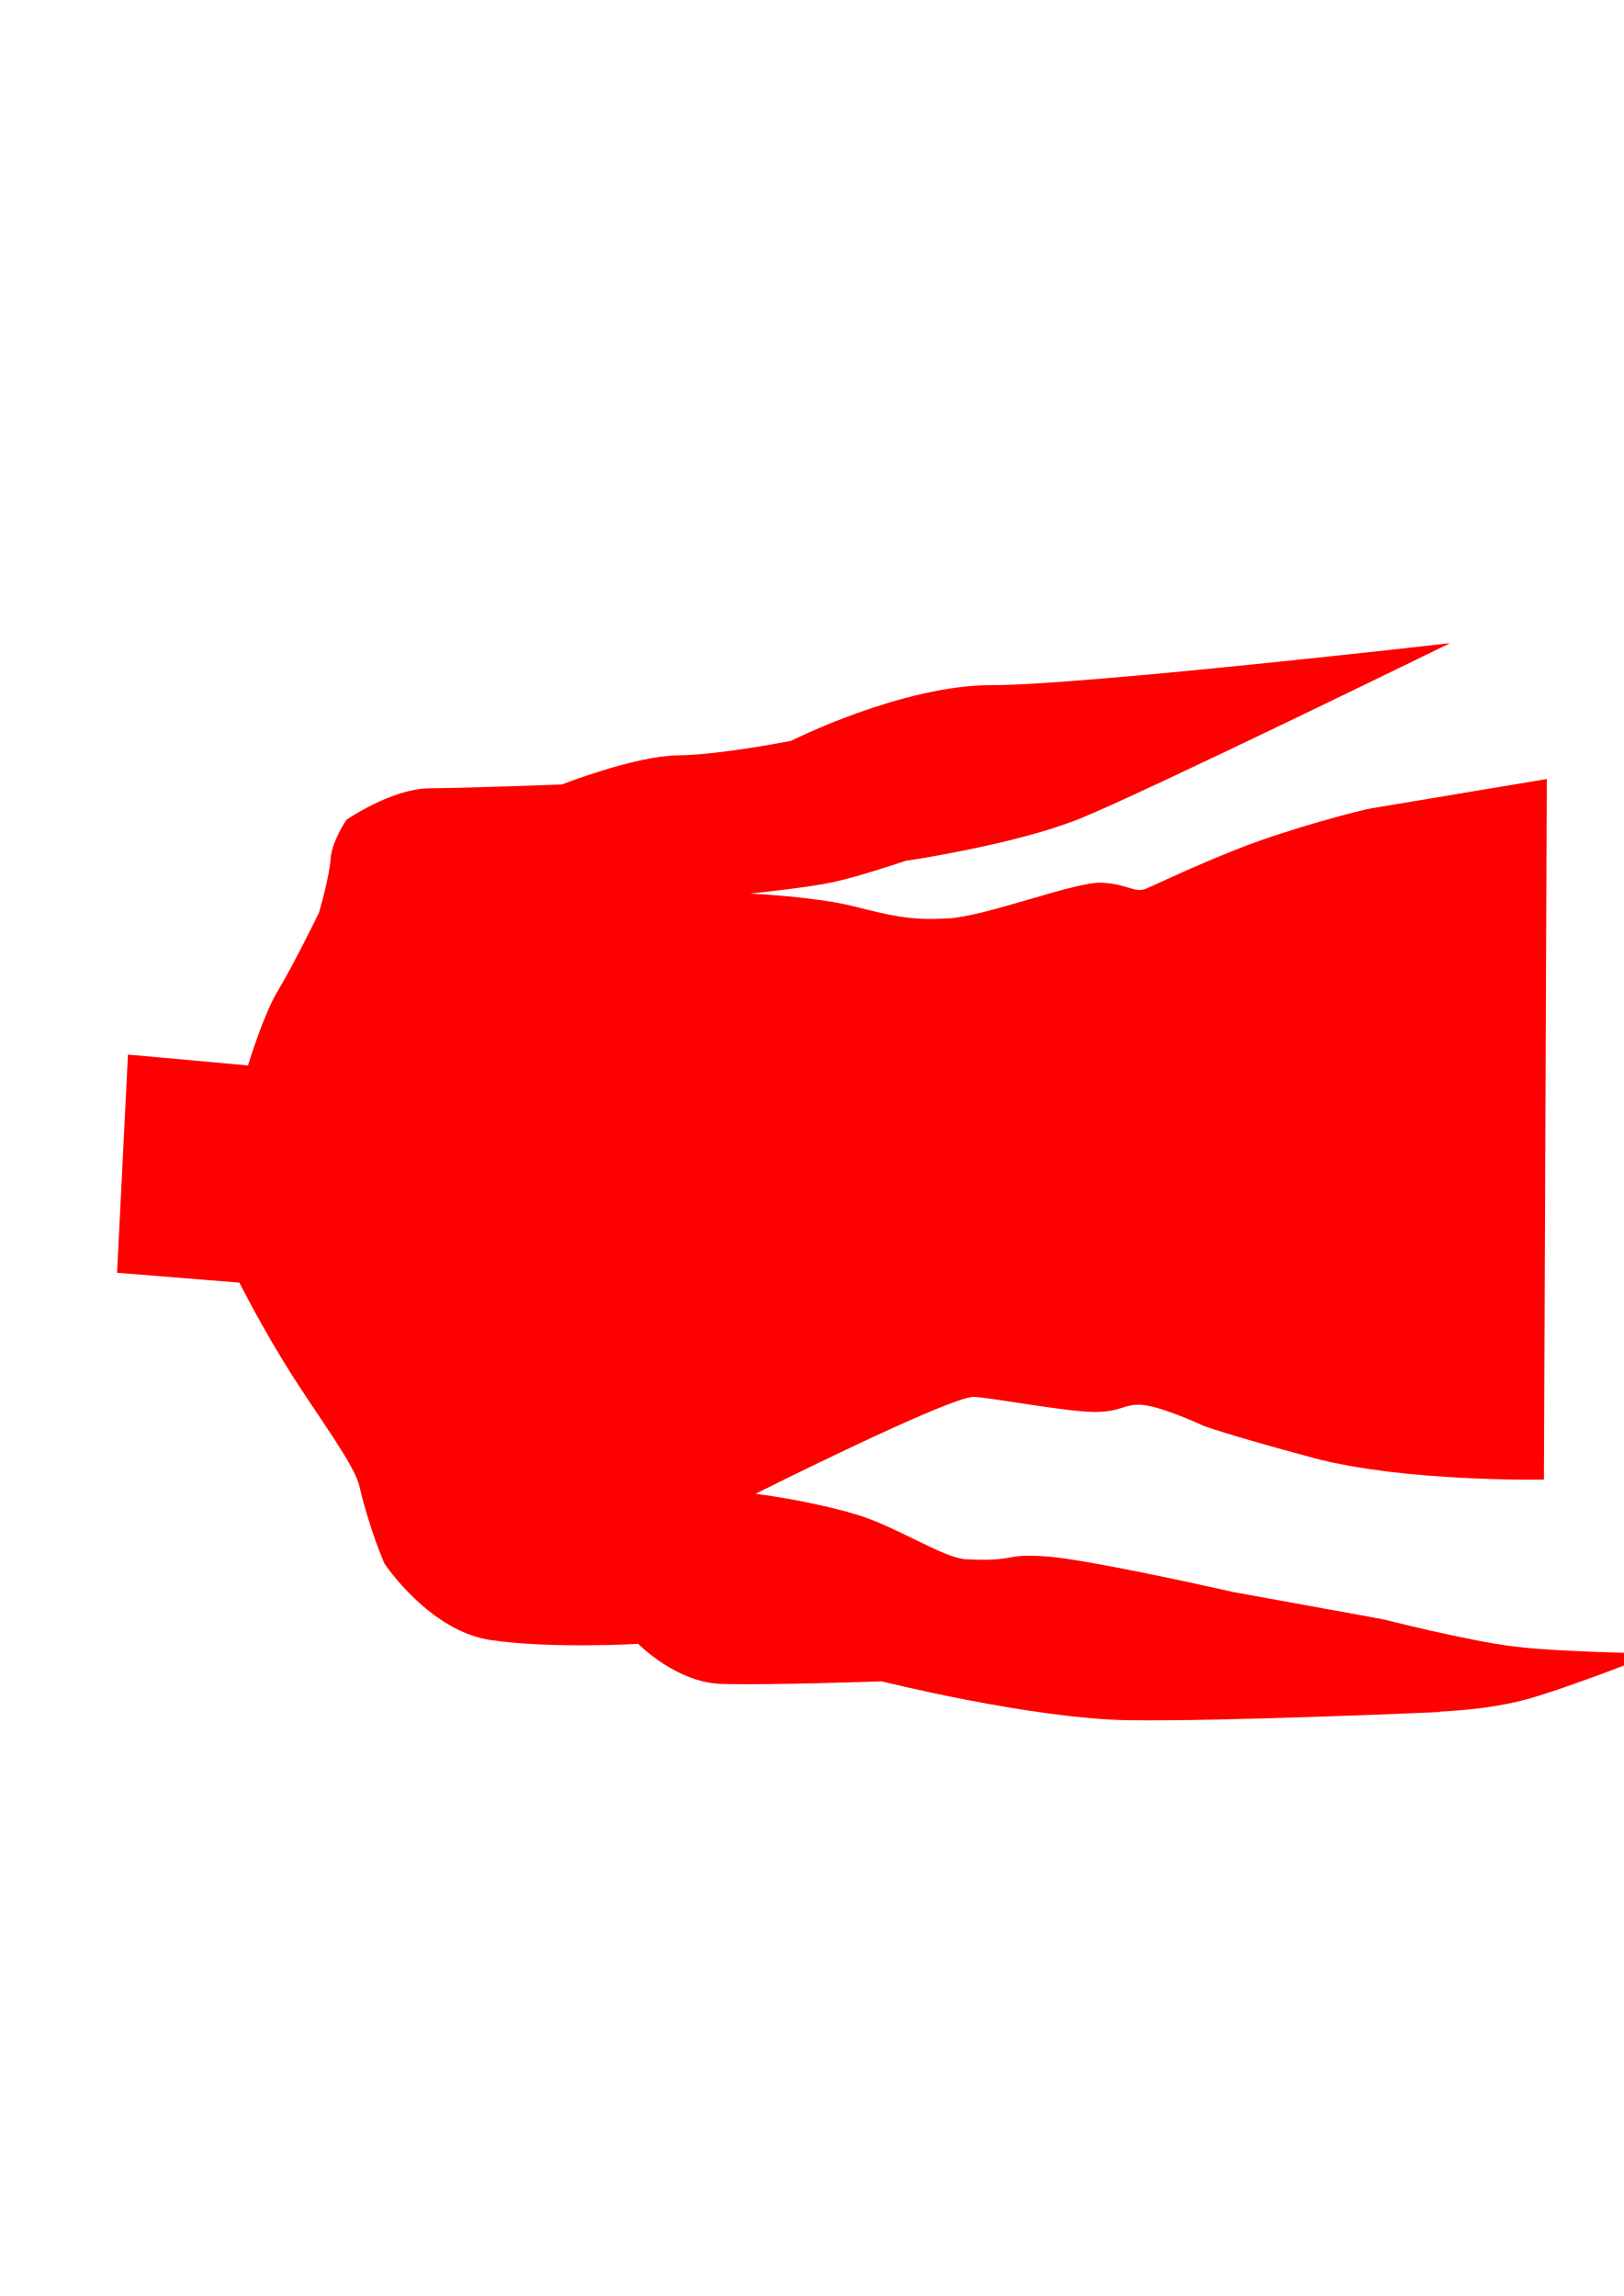
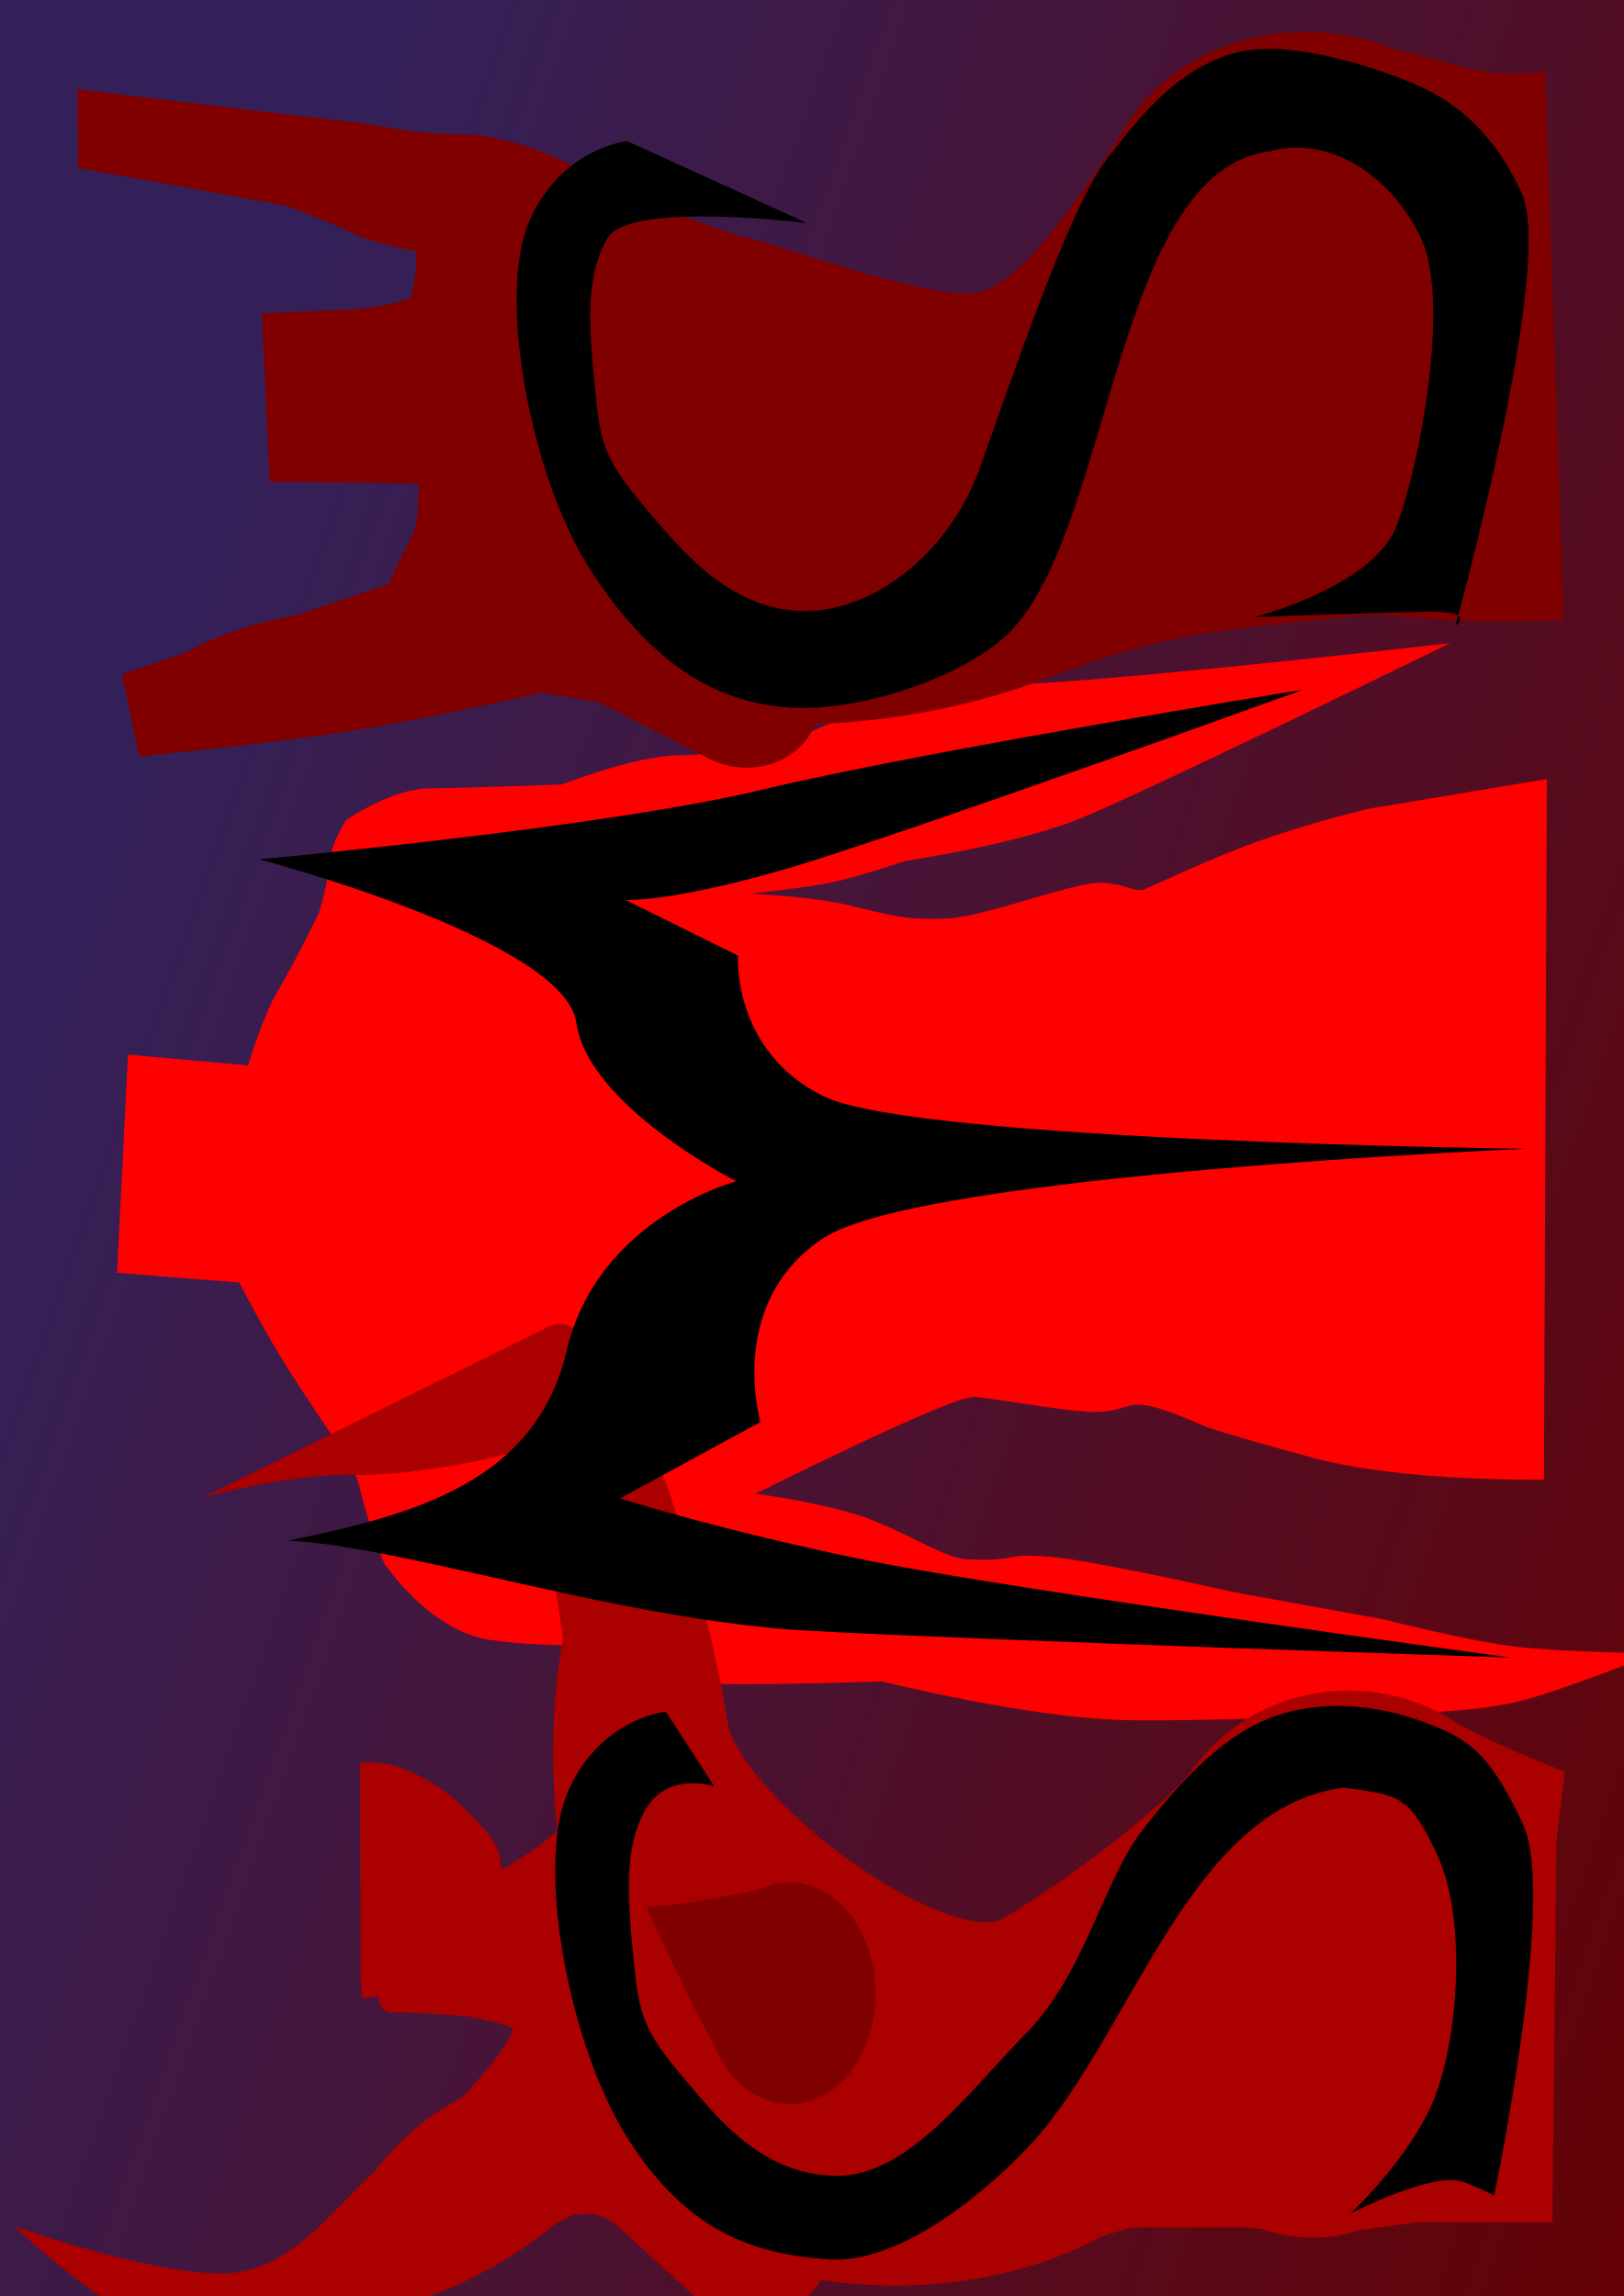
- <svg xmlns="http://www.w3.org/2000/svg" width="210mm" height="297mm" viewBox="0 0 210 297" version="1.1" id="svg5">
+ <svg xmlns="http://www.w3.org/2000/svg" xmlns:xlink="http://www.w3.org/1999/xlink" width="210mm" height="297mm" viewBox="0 0 210 297" version="1.1" id="svg5">
  <defs id="defs2">
-     </defs>
+     <linearGradient id="linearGradient48453">
+       <stop style="stop-color:#342058;stop-opacity:1;" offset="0" id="stop48449" />
+       <stop style="stop-color:#670000;stop-opacity:1" offset="1" id="stop48451" />
+     </linearGradient>
+     <linearGradient xlink:href="#linearGradient48453" id="linearGradient48457" x1="9.596" y1="124.51" x2="254.777" y2="210.875" gradientUnits="userSpaceOnUse" />
+   </defs>
  <g id="layer1">
-     <g id="g12200" transform="translate(-6.382963,217.9792)">
-       <ellipse style="fill:#aa0000;fill-rule:evenodd;stroke-width:0.409" id="path191" cx="93.96" cy="254.646" rx="10.33" ry="11.752" />
-       <path style="fill:#aa0000;stroke:none;stroke-width:0.409px;stroke-linecap:butt;stroke-linejoin:miter;stroke-opacity:1" d="m 76.157,253.409 13.759,12.566 2.888,0.405 1.529,-8.31 z" id="path308" />
-       <path id="path398" style="fill:#aa0000;stroke:none;stroke-width:0.429" d="m 88.472,200.914 a 21.828,28.679 0 0 0 -21.828,28.68 21.828,28.679 0 0 0 21.828,28.68 21.828,28.679 0 0 0 21.828,-28.68 21.828,28.679 0 0 0 -0.048,-1.855 15.713,20.849 0 0 1 -14.646,13.307 15.713,20.849 0 0 1 -15.713,-20.849 15.713,20.849 0 0 1 9.691,-19.245 21.828,28.679 0 0 0 -1.112,-0.038 z" />
-       <path id="path504" style="fill:#aa0000;stroke:none;stroke-width:0.387" d="m 88.234,214.182 a 38.645,26.618 0 0 0 -16.324,21.728 38.645,26.618 0 0 0 38.645,26.619 38.645,26.618 0 0 0 38.645,-26.619 38.645,26.618 0 0 0 -13.326,-20.108 24.819,18.821 0 0 1 -23.515,12.849 24.819,18.821 0 0 1 -24.124,-14.469 z" />
-       <ellipse style="fill:#aa0000;stroke:none;stroke-width:0.432" id="path980" cx="162.79" cy="214.798" rx="21.743" ry="20.775" />
-       <path style="fill:#aa0000;stroke:none;stroke-width:0.409px;stroke-linecap:butt;stroke-linejoin:miter;stroke-opacity:1" d="m 76.157,253.409 13.799,-9.618 -3.844,12.397 z" id="path1826" />
-       <rect style="fill:#aa0000;stroke:none;stroke-width:0.409" id="rect2340" width="26.329" height="28.578" x="129.326" y="227.263" />
-       <ellipse style="fill:#aa0000;stroke:none;stroke-width:0.409" id="path2444" cx="158.362" cy="244.794" rx="13.333" ry="11.25" />
-       <path style="fill:#aa0000;stroke:none;stroke-width:0.409px;stroke-linecap:butt;stroke-linejoin:miter;stroke-opacity:1" d="m 162.62,255.233 h 23.612 l 0.51,-47.022 -7.474,-6.283 -20.724,33.24 z" id="path2479" />
-       <ellipse style="fill:#aa0000;stroke:none;stroke-width:0.695" id="path2569" cx="158.602" cy="245.353" rx="14.174" ry="11.666" />
-       <path style="fill:#aa0000;stroke:none;stroke-width:0.409px;stroke-linecap:butt;stroke-linejoin:miter;stroke-opacity:1" d="m 163.707,256.188 7.387,-1.003 -5.645,-7.596 z" id="path2764" />
-       <path style="fill:#aa0000;stroke:none;stroke-width:0.409px;stroke-linecap:butt;stroke-linejoin:miter;stroke-opacity:1" d="m 153.497,256.116 -6.246,-0.788 4.745,-3.87 z" id="path2832" />
-       <path style="fill:#aa0000;stroke:none;stroke-width:0.409px;stroke-linecap:butt;stroke-linejoin:miter;stroke-opacity:1" d="m 133.918,256.976 5.585,-1.648 -3.003,-3.798 z" id="path2900" />
-       <path style="fill:#aa0000;stroke:none;stroke-width:0.409px;stroke-linecap:butt;stroke-linejoin:miter;stroke-opacity:1" d="m 175.697,197.999 c 3.623,2.13 11.973,5.376 11.973,5.376 l -1.141,9.172 c 0,0 -14.455,-16.678 -10.832,-14.548 z" id="path2968" />
-       <path id="path3174" style="fill:#aa0000;stroke:none;stroke-width:0.479px;stroke-linecap:butt;stroke-linejoin:miter;stroke-opacity:1" d="m 144.98,202.765 c -0.743,1.521 -5.251,5.678 -10.696,9.806 -5.621,4.261 -11.561,8.099 -14.881,9.614 l -0.037,0.03 -10.926,9.195 38.45,1.192 0.204,-29.71 z" />
-       <path id="path3610" style="fill:#aa0000;stroke:none;stroke-width:0.407px;stroke-linecap:butt;stroke-linejoin:miter;stroke-opacity:1" d="m 91.268,197.757 -9.299,21.168 31.348,21.927 10.212,-19.634 -1.004,-0.738 a 20.135,6.225 37.263 0 1 -17.347,-7.011 20.135,6.225 37.263 0 1 -13.909,-15.713 z" />
-       <ellipse style="fill:#aa0000;stroke:none;stroke-width:0.468" id="path4094" cx="32.373" cy="199.322" rx="5.817" ry="31.957" transform="matrix(0.9653835,-0.2608345,0.2568169,0.9664601,0,0)" />
-       <ellipse style="fill:#aa0000;stroke:none;stroke-width:0.539" id="path4198" cx="36.291" cy="186.708" rx="7.063" ry="19.664" transform="matrix(0.9525041,-0.3045258,0.2191109,0.9757,0,0)" />
-       <ellipse style="fill:#aa0000;stroke:none;stroke-width:0.423" id="path4302" cx="76.233" cy="201.297" rx="5.015" ry="20.781" />
-       <ellipse style="fill:#aa0000;stroke:none;stroke-width:0.409" id="path4408" cx="82.99" cy="216.704" rx="5.585" ry="11.25" />
-       <ellipse style="fill:#aa0000;stroke:none;stroke-width:0.409" id="path4410" cx="83.96" cy="206.02" rx="4.274" ry="8.163" />
-       <path style="fill:#aa0000;stroke:none;stroke-width:0.409px;stroke-linecap:butt;stroke-linejoin:miter;stroke-opacity:1" d="m 72.48,189.258 c 0,-0.717 -2.522,-17.485 -2.522,-17.485 l 4.444,6.879 z" id="path4445" />
-       <path style="fill:#aa0000;stroke:none;stroke-width:0.409px;stroke-linecap:butt;stroke-linejoin:miter;stroke-opacity:1" d="m 71.128,151.924 -40.208,19.85 c 0,0 8.372,-2.279 15.373,-2.562 7.001,-0.282 28.135,-5.369 28.135,-5.369 z" id="path4626" />
-       <ellipse style="fill:#aa0000;stroke:none;stroke-width:0.491" id="path4891" cx="-15.961" cy="179.525" rx="13.226" ry="2.157" transform="matrix(0.9874214,-0.1581104,0.4091356,0.9124736,0,0)" />
-       <ellipse style="fill:#aa0000;stroke:none;stroke-width:0.404" id="path5075" cx="38.167" cy="261.262" rx="11.982" ry="10.935" transform="matrix(0.9158041,-0.4016252,0.1615634,0.9868623,0,0)" />
-       <ellipse style="fill:#aa0000;stroke:none;stroke-width:0.515" id="path5179" cx="-238.838" cy="282.103" rx="16.639" ry="6.242" transform="matrix(0.8123937,-0.5831093,0.9123665,0.4093743,0,0)" />
-       <path style="fill:#aa0000;stroke:none;stroke-width:0.409px;stroke-linecap:butt;stroke-linejoin:miter;stroke-opacity:1" d="m 74.762,254.217 c 0.421,-0.01 0.846,0.025 1.261,0.107 0.896,0.178 -0.294,-0.027 0.42,0.143 0.143,0.034 0.31,0.045 0.45,0.107 0.105,0.047 0.198,0.125 0.3,0.179 0.382,0.202 0.775,0.402 1.141,0.645 0.234,0.155 0.501,0.418 0.691,0.645 0.026,0.03 0.031,0.082 0.06,0.107 0.041,0.036 0.108,0.002 0.15,0.036 0.019,0.015 0.008,0.072 0.03,0.072 0.096,0 0.09,-0.705 0.09,-0.788 0,-0.576 0.02,-1.148 -0.06,-1.72 -0.024,-0.172 -0.084,-0.333 -0.12,-0.502 -0.114,-0.523 -0.243,-1.01 -0.42,-1.505 -0.056,-0.157 -0.087,-0.351 -0.15,-0.502 -0.01,-0.025 -0.189,-0.003 -0.27,0.036 -0.65,0.31 -1.22,0.822 -1.832,1.218 -0.424,0.275 -0.48,0.282 -0.901,0.502 -0.062,0.033 -0.667,0.331 -0.811,0.466 -0.101,0.095 -0.161,0.3 -0.24,0.394 -0.006,0.007 -0.149,0.133 -0.09,0.179 0.042,0.033 0.181,0.037 0.21,0.072 0.007,0.008 0,0.024 0,0.036 0.03,0.024 0.06,0.048 0.09,0.072 z" id="path5477" />
-       <path style="fill:#aa0000;stroke:none;stroke-width:0.409px;stroke-linecap:butt;stroke-linejoin:miter;stroke-opacity:1" d="m 70.934,255.74 c 3.168,-1.845 5.223,-2.331 5.223,-2.331 l -3.058,-3.243 z" id="path5892" />
-       <ellipse style="fill:#aa0000;stroke:none;stroke-width:0.438" id="path6117" cx="-242.122" cy="226.191" rx="13.619" ry="7.186" transform="matrix(0.6506386,-0.7593875,0.956363,0.292181,0,0)" />
-       <path style="fill:#aa0000;stroke:none;stroke-width:0.409px;stroke-linecap:butt;stroke-linejoin:miter;stroke-opacity:1" d="m 60.614,241.096 c 1.699,-2.179 6.837,-6.942 6.115,-9.83 4.077,0.861 0.17,-1.064 0.17,-1.064 l 3.143,10.59 z" id="path6416" />
-       <path style="fill:#aa0000;stroke:none;stroke-width:0.409px;stroke-linecap:butt;stroke-linejoin:miter;stroke-opacity:1" d="m 73.082,254.202 c 1.679,0.015 3.773,-0.019 4.538,0.461 0.765,0.48 0.526,0.382 0.526,0.382 l 0.429,-3.981 c 0,0 -7.173,3.122 -5.493,3.137 z" id="path7504" />
-       <path style="fill:#aa0000;stroke:none;stroke-width:0.449px;stroke-linecap:butt;stroke-linejoin:miter;stroke-opacity:1" d="m 52.857,231.082 c 4.236,-0.128 11.983,1.261 16.218,-0.276 4.235,-1.537 7.852,-27.741 4.096,-22.317 -3.756,5.424 -20.169,12.243 -20.169,12.243 0,0 -4.381,10.479 -0.145,10.35 z" id="path8264" />
-       <path style="fill:#aa0000;stroke:none;stroke-width:0.409px;stroke-linecap:butt;stroke-linejoin:miter;stroke-opacity:1" d="m 51.46,229.172 c 0,0 5.383,1.054 7.868,-0.717 2.484,-1.771 5.555,-10.176 5.645,-10.821 0.09,-0.645 0.43,-1.9 0.18,-4.156 -0.25,-2.256 -3.161,-5.006 -5.165,-6.808 -2.004,-1.802 -4.72,-3.232 -6.606,-3.87 -1.886,-0.637 -4.384,-0.502 -4.384,-0.502 l 0.06,24.579 0.18,2.58 z" id="path8851" />
-       <path style="fill:#aa0000;stroke:none;stroke-width:0.409px;stroke-linecap:butt;stroke-linejoin:miter;stroke-opacity:1" d="m 67.165,233.364 c -0.76,-1.129 -7.297,-2.078 -7.297,-2.078 l 7.057,-2.293 c 0,0 1.016,5.523 0.24,4.371 z" id="path9844" />
-       <g id="g3760" transform="matrix(1.416136,0,0,1.689701,10.14022,-123.1746)" style="fill:#800000">
-         <ellipse style="fill:#800000;stroke:none;stroke-width:0.265" id="path1206" cx="62.375" cy="208.356" rx="6.957" ry="7.557" />
-         <path style="fill:#800000;stroke:none;stroke-width:0.265px;stroke-linecap:butt;stroke-linejoin:miter;stroke-opacity:1" d="m 56.801,212.769 c -2.887,-4.179 -6.079,-10.308 -6.079,-10.308 0,0 3.187,-0.022 10.277,-1.407 7.09,-1.385 -1.311,15.893 -4.198,11.714 z" id="path1321" />
+     <g id="g46287" style="mix-blend-mode:normal;fill:url(#linearGradient48457);fill-opacity:1;fill-rule:nonzero;stroke-width:1;stroke-miterlimit:4;stroke-dasharray:none">
+       <g id="g46283" style="fill:url(#linearGradient48457);fill-opacity:1;fill-rule:nonzero;stroke-width:1;stroke-miterlimit:4;stroke-dasharray:none">
+         <rect style="fill:url(#linearGradient48457);fill-opacity:1;fill-rule:nonzero;stroke:none;stroke-width:1;stroke-miterlimit:4;stroke-dasharray:none" id="rect44750" width="216.872" height="396.8" x="-2.879" y="-53.258" />
      </g>
-       <path style="fill:#aa0000;stroke:none;stroke-width:0.265px;stroke-linecap:butt;stroke-linejoin:miter;stroke-opacity:1" d="m 56.264,263.734 c 1.97,-0.641 5.046,-19.971 -3.7,-15.692 -4.373,2.139 -10.259,13.073 -19.288,13.091 -9.038,0.018 -24.124,-5.472 -24.124,-5.472 0,0 14.635,14.267 25.836,15.084 11.201,0.817 19.867,-6.552 21.276,-7.01 z" id="path11068" />
    </g>
    <g id="g19099" transform="matrix(1.040142,0,0,1.040142,-13.87592,-10.55984)">
      <path style="fill:#ff0000;stroke:none;stroke-width:0.265px;stroke-linecap:butt;stroke-linejoin:miter;stroke-opacity:1" d="m 107.288,195.924 c 0,0 24.173,-12.129 27.142,-12.044 2.035,0.058 11.397,1.843 14.928,1.866 3.531,0.022 3.629,-1.046 6.008,-0.877 2.378,0.169 7.563,2.574 7.563,2.574 0,0 2.292,0.939 13.619,3.996 11.328,3.057 28.769,2.72 28.769,2.72 l 0.36,-87.125 -21.841,3.647 c -1.242,0.207 -9.971,2.45 -16.389,4.967 -5.831,2.287 -10.966,4.783 -11.644,5.042 -1.423,0.544 -2.142,-0.573 -5.428,-0.763 -3.286,-0.19 -14.383,4.205 -19.202,4.448 -4.819,0.243 -6.902,-0.318 -11.759,-1.529 -4.857,-1.211 -12.805,-1.562 -12.805,-1.562 0,0 7.077,-0.726 10.306,-1.419 3.229,-0.692 9.032,-2.653 9.032,-2.653 0,0 13.538,-1.981 21.621,-5.233 8.083,-3.253 46.08,-21.841 46.08,-21.841 0,0 -45.796,5.243 -56.971,5.22 -11.175,-0.024 -24.98,6.926 -24.98,6.926 0,0 -8.838,1.758 -14.107,1.811 -5.268,0.052 -14.392,3.618 -14.392,3.618 0,0 -11.63,0.433 -16.419,0.474 -4.789,0.041 -10.384,3.937 -10.384,3.937 0,0 -1.843,2.769 -1.952,4.872 -0.109,2.103 -1.441,6.663 -1.441,6.663 0,0 -3.187,6.53 -5.073,9.643 -1.886,3.114 -3.748,9.356 -3.748,9.356 l -14.928,-1.357 -1.357,27.142 15.207,1.218 c 0,0 2.785,5.555 6.376,11.237 3.561,5.636 7.925,11.387 8.553,14.089 1.259,5.426 3.113,9.618 3.113,9.618 0,0 5.55,8.372 13.171,9.502 7.622,1.129 18.381,0.478 18.381,0.478 0,0 4.677,4.789 10.266,4.982 5.59,0.193 20.014,-0.317 20.014,-0.317 0,0 18.64,4.672 30.789,4.835 12.15,0.163 38.677,-1.018 38.677,-1.018 l -8.482,-5.768 1.357,-5.768 -18.66,-3.393 c 0,0 -17.476,-3.974 -23.071,-4.411 -5.595,-0.436 -3.708,0.674 -10.178,0.339 -2.748,-0.142 -8.637,-4.097 -13.634,-5.579 -5.995,-1.778 -12.49,-2.563 -12.49,-2.563 z" id="path12429" />
      <path style="fill:#ff0000;stroke:none;stroke-width:0.265px;stroke-linecap:butt;stroke-linejoin:miter;stroke-opacity:1" d="m 191.126,223.066 c 0,0 6.397,-0.116 11.546,-1.45 5.149,-1.334 16.467,-5.834 16.467,-5.834 0,0 -11.508,-0.143 -17.38,-0.845 -5.872,-0.702 -16.439,-3.406 -16.439,-3.406 l -2.677,5.768 z" id="path17847" />
    </g>
-     <g id="g25341" style="fill:#800000" transform="matrix(0.6625514,0,0,0.6625514,179.6618,-123.815)">
+     <g id="g25341" style="fill:#800000" transform="matrix(0.6625514,0,0,0.6625514,49.15448,-1.944281)">
      <ellipse style="fill:#800000;stroke:none;stroke-width:0.297" id="path20075" cx="180.663" cy="42.409" rx="39.186" ry="33.249" />
      <path style="fill:#800000;stroke:none;stroke-width:0.265px;stroke-linecap:butt;stroke-linejoin:miter;stroke-opacity:1" d="M 145.353,28.024 C 134.162,45.072 124.092,59.422 115.692,60.221 107.293,61.021 82.363,52.489 74.98,50.213 67.596,47.936 67.354,49.724 61.467,48.136 55.58,46.548 46.842,43.629 39.464,39.104 c -7.378,-4.525 -41.53,-1.049 -41.53,-1.049 0,0 8.503,6.408 9.101,14.669 0.598,8.261 -7.027,26.289 -7.027,26.289 L 31.667,138.184 c 0,0 36.961,6.713 53.129,6.139 16.168,-0.574 31.088,-3.774 42.832,-8.059 11.745,-4.285 16.621,-6.234 27.829,-8.637 11.208,-2.402 39.344,-4.798 39.344,-4.798 l 10.556,-33.586 9.055,-20.334 -8.096,-33.405 c 0,0 -49.772,-24.53 -60.963,-7.481 z" id="path20192" />
      <ellipse style="fill:#800000;stroke:none;stroke-width:0.294" id="path20757" cx="71.551" cy="140.403" rx="14.094" ry="12.415" />
      <path style="fill:#800000;stroke:none;stroke-width:0.265px;stroke-linecap:butt;stroke-linejoin:miter;stroke-opacity:1" d="m 39.035,138.161 26.113,13.338 1.305,-11.515 z" id="path20872" />
      <path style="fill:#800000;stroke:none;stroke-width:0.265px;stroke-linecap:butt;stroke-linejoin:miter;stroke-opacity:1" d="m 194.801,122.83 c 0,0 9.546,1.076 15.583,1.275 6.038,0.2 20.642,-0.076 20.642,-0.076 L 227.428,16.793 c 0,0 -7.237,1.896 -17.79,-1.209 -10.553,-3.104 -15.556,-3.59 -15.556,-3.59 L 182.086,101.239 Z" id="path21654" />
      <path style="fill:#800000;stroke:none;stroke-width:0.265px;stroke-linecap:butt;stroke-linejoin:miter;stroke-opacity:1" d="m 31.667,138.184 c 0,0 -24.068,5.369 -37.183,7.448 -13.115,2.079 -41.505,5.027 -41.505,5.027 l -3.359,-16.073 c 0,0 45.261,-15.356 57.866,-19.569 12.604,-4.214 16.984,-1.062 16.984,-1.062 z" id="path22344" />
      <ellipse style="fill:#800000;stroke:none;stroke-width:0.265" id="path22643" cx="-54.441" cy="121.145" rx="23.87" ry="6.837" transform="rotate(-15)" />
      <path style="fill:#800000;stroke:none;stroke-width:0.265px;stroke-linecap:butt;stroke-linejoin:miter;stroke-opacity:1" d="m 6.923,90.433 c 0,0 1.865,12.478 -0.963,17.686 -2.828,5.209 -7.21,15.449 -7.21,15.449 l 30.039,-6.017 z" id="path22777" />
      <path style="fill:#800000;stroke:none;stroke-width:0.265px;stroke-linecap:butt;stroke-linejoin:miter;stroke-opacity:1" d="m 17.133,97.541 c 0,0 -15.184,-0.288 -21.631,-0.369 C -10.944,97.09 -21.544,97.032 -21.544,97.032 l -1.527,-32.91 c 0,0 10.539,-0.481 17.975,-0.82 C 2.34,62.963 8.821,60.136 8.821,60.136 Z" id="path23304" />
      <path style="fill:#800000;stroke:none;stroke-width:0.265px;stroke-linecap:butt;stroke-linejoin:miter;stroke-opacity:1" d="m 69.551,48.855 c 0,0 -18.285,-6.141 -24.392,-9.59 C 39.052,35.816 27.172,29.291 16.116,29.178 5.059,29.064 4.561,27.871 -7.973,26.463 -20.507,25.056 -59.034,20.356 -59.034,20.356 l 0.07,15.379 16.299,2.93 57.592,10.529 38.338,13.232 z" id="path23918" />
      <path style="fill:#800000;stroke:none;stroke-width:0.34px;stroke-linecap:butt;stroke-linejoin:miter;stroke-opacity:1" d="m -22.392,41.434 c 0,0 14.556,5.7 17.761,7.343 3.205,1.642 12.961,3.472 12.961,3.472 L 10.348,39.525 6.536,42.282 Z" id="path24836" />
    </g>
-     <g id="g12200-7" transform="matrix(1.123635,0,0,1.123635,193.9969,165.7237)">
+     <g id="g12200-7" transform="matrix(1.123635,0,0,1.123635,-8.4813,0.6703483)">
      <ellipse style="fill:#aa0000;fill-rule:evenodd;stroke-width:0.409" id="path191-5" cx="93.96" cy="254.646" rx="10.33" ry="11.752" />
      <path style="fill:#aa0000;stroke:none;stroke-width:0.409px;stroke-linecap:butt;stroke-linejoin:miter;stroke-opacity:1" d="m 76.157,253.409 13.759,12.566 2.888,0.405 1.529,-8.31 z" id="path308-3" />
      <path id="path398-5" style="fill:#aa0000;stroke:none;stroke-width:0.429" d="m 88.472,200.914 a 21.828,28.679 0 0 0 -21.828,28.68 21.828,28.679 0 0 0 21.828,28.68 21.828,28.679 0 0 0 21.828,-28.68 21.828,28.679 0 0 0 -0.048,-1.855 15.713,20.849 0 0 1 -14.646,13.307 15.713,20.849 0 0 1 -15.713,-20.849 15.713,20.849 0 0 1 9.691,-19.245 21.828,28.679 0 0 0 -1.112,-0.038 z" />
      <path id="path504-2" style="fill:#aa0000;stroke:none;stroke-width:0.387" d="m 88.234,214.182 a 38.645,26.618 0 0 0 -16.324,21.728 38.645,26.618 0 0 0 38.645,26.619 38.645,26.618 0 0 0 38.645,-26.619 38.645,26.618 0 0 0 -13.326,-20.108 24.819,18.821 0 0 1 -23.515,12.849 24.819,18.821 0 0 1 -24.124,-14.469 z" />
      <ellipse style="fill:#aa0000;stroke:none;stroke-width:0.432" id="path980-8" cx="162.79" cy="214.798" rx="21.743" ry="20.775" />
      <path style="fill:#aa0000;stroke:none;stroke-width:0.409px;stroke-linecap:butt;stroke-linejoin:miter;stroke-opacity:1" d="m 76.157,253.409 13.799,-9.618 -3.844,12.397 z" id="path1826-2" />
      <rect style="fill:#aa0000;stroke:none;stroke-width:0.409" id="rect2340-3" width="26.329" height="28.578" x="129.326" y="227.263" />
      <ellipse style="fill:#aa0000;stroke:none;stroke-width:0.409" id="path2444-8" cx="158.362" cy="244.794" rx="13.333" ry="11.25" />
      <path style="fill:#aa0000;stroke:none;stroke-width:0.409px;stroke-linecap:butt;stroke-linejoin:miter;stroke-opacity:1" d="m 162.62,255.233 h 23.612 l 0.51,-47.022 -7.474,-6.283 -20.724,33.24 z" id="path2479-60" />
      <ellipse style="fill:#aa0000;stroke:none;stroke-width:0.695" id="path2569-5" cx="158.602" cy="245.353" rx="14.174" ry="11.666" />
      <path style="fill:#aa0000;stroke:none;stroke-width:0.409px;stroke-linecap:butt;stroke-linejoin:miter;stroke-opacity:1" d="m 163.707,256.188 7.387,-1.003 -5.645,-7.596 z" id="path2764-87" />
      <path style="fill:#aa0000;stroke:none;stroke-width:0.409px;stroke-linecap:butt;stroke-linejoin:miter;stroke-opacity:1" d="m 153.497,256.116 -6.246,-0.788 4.745,-3.87 z" id="path2832-6" />
      <path style="fill:#aa0000;stroke:none;stroke-width:0.409px;stroke-linecap:butt;stroke-linejoin:miter;stroke-opacity:1" d="m 133.918,256.976 5.585,-1.648 -3.003,-3.798 z" id="path2900-8" />
      <path style="fill:#aa0000;stroke:none;stroke-width:0.409px;stroke-linecap:butt;stroke-linejoin:miter;stroke-opacity:1" d="m 175.697,197.999 c 3.623,2.13 11.973,5.376 11.973,5.376 l -1.141,9.172 c 0,0 -14.455,-16.678 -10.832,-14.548 z" id="path2968-7" />
      <path id="path3174-7" style="fill:#aa0000;stroke:none;stroke-width:0.479px;stroke-linecap:butt;stroke-linejoin:miter;stroke-opacity:1" d="m 144.98,202.765 c -0.743,1.521 -5.251,5.678 -10.696,9.806 -5.621,4.261 -11.561,8.099 -14.881,9.614 l -0.037,0.03 -10.926,9.195 38.45,1.192 0.204,-29.71 z" />
      <path id="path3610-9" style="fill:#aa0000;stroke:none;stroke-width:0.407px;stroke-linecap:butt;stroke-linejoin:miter;stroke-opacity:1" d="m 91.268,197.757 -9.299,21.168 31.348,21.927 10.212,-19.634 -1.004,-0.738 a 20.135,6.225 37.263 0 1 -17.347,-7.011 20.135,6.225 37.263 0 1 -13.909,-15.713 z" />
      <ellipse style="fill:#aa0000;stroke:none;stroke-width:0.468" id="path4094-5" cx="32.373" cy="199.322" rx="5.817" ry="31.957" transform="matrix(0.9653835,-0.2608345,0.2568169,0.9664601,0,0)" />
      <ellipse style="fill:#aa0000;stroke:none;stroke-width:0.539" id="path4198-5" cx="36.291" cy="186.708" rx="7.063" ry="19.664" transform="matrix(0.9525041,-0.3045258,0.2191109,0.9757,0,0)" />
      <ellipse style="fill:#aa0000;stroke:none;stroke-width:0.423" id="path4302-0" cx="76.233" cy="201.297" rx="5.015" ry="20.781" />
      <ellipse style="fill:#aa0000;stroke:none;stroke-width:0.409" id="path4408-5" cx="82.99" cy="216.704" rx="5.585" ry="11.25" />
      <ellipse style="fill:#aa0000;stroke:none;stroke-width:0.409" id="path4410-93" cx="83.96" cy="206.02" rx="4.274" ry="8.163" />
      <path style="fill:#aa0000;stroke:none;stroke-width:0.409px;stroke-linecap:butt;stroke-linejoin:miter;stroke-opacity:1" d="m 72.48,189.258 c 0,-0.717 -2.522,-17.485 -2.522,-17.485 l 4.444,6.879 z" id="path4445-2" />
      <path style="fill:#aa0000;stroke:none;stroke-width:0.409px;stroke-linecap:butt;stroke-linejoin:miter;stroke-opacity:1" d="m 71.128,151.924 -40.208,19.85 c 0,0 8.372,-2.279 15.373,-2.562 7.001,-0.282 28.135,-5.369 28.135,-5.369 z" id="path4626-41" />
      <ellipse style="fill:#aa0000;stroke:none;stroke-width:0.491" id="path4891-2" cx="-15.961" cy="179.525" rx="13.226" ry="2.157" transform="matrix(0.9874214,-0.1581104,0.4091356,0.9124736,0,0)" />
      <ellipse style="fill:#aa0000;stroke:none;stroke-width:0.404" id="path5075-1" cx="38.167" cy="261.262" rx="11.982" ry="10.935" transform="matrix(0.9158041,-0.4016252,0.1615634,0.9868623,0,0)" />
      <ellipse style="fill:#aa0000;stroke:none;stroke-width:0.515" id="path5179-2" cx="-238.838" cy="282.103" rx="16.639" ry="6.242" transform="matrix(0.8123937,-0.5831093,0.9123665,0.4093743,0,0)" />
      <path style="fill:#aa0000;stroke:none;stroke-width:0.409px;stroke-linecap:butt;stroke-linejoin:miter;stroke-opacity:1" d="m 74.762,254.217 c 0.421,-0.01 0.846,0.025 1.261,0.107 0.896,0.178 -0.294,-0.027 0.42,0.143 0.143,0.034 0.31,0.045 0.45,0.107 0.105,0.047 0.198,0.125 0.3,0.179 0.382,0.202 0.775,0.402 1.141,0.645 0.234,0.155 0.501,0.418 0.691,0.645 0.026,0.03 0.031,0.082 0.06,0.107 0.041,0.036 0.108,0.002 0.15,0.036 0.019,0.015 0.008,0.072 0.03,0.072 0.096,0 0.09,-0.705 0.09,-0.788 0,-0.576 0.02,-1.148 -0.06,-1.72 -0.024,-0.172 -0.084,-0.333 -0.12,-0.502 -0.114,-0.523 -0.243,-1.01 -0.42,-1.505 -0.056,-0.157 -0.087,-0.351 -0.15,-0.502 -0.01,-0.025 -0.189,-0.003 -0.27,0.036 -0.65,0.31 -1.22,0.822 -1.832,1.218 -0.424,0.275 -0.48,0.282 -0.901,0.502 -0.062,0.033 -0.667,0.331 -0.811,0.466 -0.101,0.095 -0.161,0.3 -0.24,0.394 -0.006,0.007 -0.149,0.133 -0.09,0.179 0.042,0.033 0.181,0.037 0.21,0.072 0.007,0.008 0,0.024 0,0.036 0.03,0.024 0.06,0.048 0.09,0.072 z" id="path5477-5" />
      <path style="fill:#aa0000;stroke:none;stroke-width:0.409px;stroke-linecap:butt;stroke-linejoin:miter;stroke-opacity:1" d="m 70.934,255.74 c 3.168,-1.845 5.223,-2.331 5.223,-2.331 l -3.058,-3.243 z" id="path5892-4" />
      <ellipse style="fill:#aa0000;stroke:none;stroke-width:0.438" id="path6117-6" cx="-242.122" cy="226.191" rx="13.619" ry="7.186" transform="matrix(0.6506386,-0.7593875,0.956363,0.292181,0,0)" />
      <path style="fill:#aa0000;stroke:none;stroke-width:0.409px;stroke-linecap:butt;stroke-linejoin:miter;stroke-opacity:1" d="m 60.614,241.096 c 1.699,-2.179 6.837,-6.942 6.115,-9.83 4.077,0.861 0.17,-1.064 0.17,-1.064 l 3.143,10.59 z" id="path6416-30" />
      <path style="fill:#aa0000;stroke:none;stroke-width:0.409px;stroke-linecap:butt;stroke-linejoin:miter;stroke-opacity:1" d="m 73.082,254.202 c 1.679,0.015 3.773,-0.019 4.538,0.461 0.765,0.48 0.526,0.382 0.526,0.382 l 0.429,-3.981 c 0,0 -7.173,3.122 -5.493,3.137 z" id="path7504-97" />
      <path style="fill:#aa0000;stroke:none;stroke-width:0.449px;stroke-linecap:butt;stroke-linejoin:miter;stroke-opacity:1" d="m 52.857,231.082 c 4.236,-0.128 11.983,1.261 16.218,-0.276 4.235,-1.537 7.852,-27.741 4.096,-22.317 -3.756,5.424 -20.169,12.243 -20.169,12.243 0,0 -4.381,10.479 -0.145,10.35 z" id="path8264-3" />
      <path style="fill:#aa0000;stroke:none;stroke-width:0.409px;stroke-linecap:butt;stroke-linejoin:miter;stroke-opacity:1" d="m 51.46,229.172 c 0,0 5.383,1.054 7.868,-0.717 2.484,-1.771 5.555,-10.176 5.645,-10.821 0.09,-0.645 0.43,-1.9 0.18,-4.156 -0.25,-2.256 -3.161,-5.006 -5.165,-6.808 -2.004,-1.802 -4.72,-3.232 -6.606,-3.87 -1.886,-0.637 -4.384,-0.502 -4.384,-0.502 l 0.06,24.579 0.18,2.58 z" id="path8851-3" />
      <path style="fill:#aa0000;stroke:none;stroke-width:0.409px;stroke-linecap:butt;stroke-linejoin:miter;stroke-opacity:1" d="m 67.165,233.364 c -0.76,-1.129 -7.297,-2.078 -7.297,-2.078 l 7.057,-2.293 c 0,0 1.016,5.523 0.24,4.371 z" id="path9844-4" />
      <g id="g3760-3" transform="matrix(1.416136,0,0,1.689701,10.14022,-123.1746)" style="fill:#800000">
        <ellipse style="fill:#800000;stroke:none;stroke-width:0.265" id="path1206-6" cx="62.375" cy="208.356" rx="6.957" ry="7.557" />
        <path style="fill:#800000;stroke:none;stroke-width:0.265px;stroke-linecap:butt;stroke-linejoin:miter;stroke-opacity:1" d="m 56.801,212.769 c -2.887,-4.179 -6.079,-10.308 -6.079,-10.308 0,0 3.187,-0.022 10.277,-1.407 7.09,-1.385 -1.311,15.893 -4.198,11.714 z" id="path1321-08" />
      </g>
      <path style="fill:#aa0000;stroke:none;stroke-width:0.265px;stroke-linecap:butt;stroke-linejoin:miter;stroke-opacity:1" d="m 56.264,263.734 c 1.97,-0.641 5.046,-19.971 -3.7,-15.692 -4.373,2.139 -10.259,13.073 -19.288,13.091 -9.038,0.018 -24.124,-5.472 -24.124,-5.472 0,0 14.635,14.267 25.836,15.084 11.201,0.817 19.867,-6.552 21.276,-7.01 z" id="path11068-4" />
    </g>
-     <path style="fill:#000000;stroke:none;stroke-width:0.265px;stroke-linecap:butt;stroke-linejoin:miter;stroke-opacity:1" d="m 309.589,457.317 c -9.468,-0.7 -18.01,-3.378 -25.757,-15.389 -7.747,-12.011 -12.062,-35.322 -7.973,-44.954 4.089,-9.632 12.723,-10.518 12.723,-10.518 l 6.277,9.669 c 0,0 -5.931,-1.993 -8.821,2.884 -2.89,4.877 -2.385,11.397 -1.696,18.66 0.689,7.263 1.029,9.6 5.937,15.437 4.908,5.837 10.349,12.968 19.848,13.401 9.498,0.434 17.247,-10.465 24.971,-18.329 7.724,-7.864 10.048,-19.779 15.064,-26.285 5.015,-6.506 10.527,-12.413 16.964,-14.758 6.436,-2.345 13.67,-1.494 19.508,0.679 5.838,2.173 8.442,3.886 12.831,13.235 4.388,9.349 -3.753,48.074 -3.753,48.074 0,0 0.058,-0.226 -3.858,-1.788 -3.916,-1.562 -14.74,4.068 -14.74,4.068 0,0 7.88,-7.28 10.927,-15.057 3.047,-7.777 4.138,-23.104 0.374,-31.23 -3.763,-8.126 -5.132,-7.817 -12.129,-8.821 -19.858,2.521 -27.293,31.426 -40.118,45.723 -5.525,6.073 -17.109,15.999 -26.577,15.299 z" id="path37123" />
-     <path style="fill:#000000;stroke:none;stroke-width:0.265px;stroke-linecap:butt;stroke-linejoin:miter;stroke-opacity:1" d="m 232.388,-30.36 c -9.468,-0.7 -17.77,-5.777 -25.517,-17.788 -7.747,-12.011 -12.062,-35.322 -7.973,-44.954 4.089,-9.632 12.723,-10.517 12.723,-10.517 l 23.31,10.629 c 0,0 -22.965,-2.953 -25.854,1.924 -2.89,4.877 -2.385,11.397 -1.696,18.66 0.689,7.263 1.029,9.6 5.937,15.437 4.908,5.837 11.069,13.687 20.567,14.121 9.498,0.434 19.406,-7.586 23.291,-18.329 3.886,-10.743 11.453,-33.587 16.469,-40.093 5.015,-6.506 8.964,-11.066 15.401,-13.411 6.436,-2.345 16.466,0.651 22.305,2.824 5.838,2.173 11.561,5.565 15.949,14.915 4.388,9.349 -8.551,55.991 -8.551,55.991 0,0 2.937,-1.905 -3.858,-1.788 -6.795,0.117 -22.177,0.71 -22.177,0.71 0,0 15.317,-3.921 18.364,-11.698 3.047,-7.777 7.017,-29.102 3.253,-37.228 -3.763,-8.126 -11.856,-13.468 -19.573,-11.354 -19.858,2.521 -20.329,47.393 -33.154,61.69 -5.525,6.073 -19.748,10.961 -29.216,10.261 z" id="path37123-3" />
+     <path style="fill:#000000;stroke:none;stroke-width:0.265px;stroke-linecap:butt;stroke-linejoin:miter;stroke-opacity:1" d="m 107.111,292.264 c -9.468,-0.7 -18.01,-3.378 -25.757,-15.389 -7.747,-12.011 -12.062,-35.322 -7.973,-44.954 4.089,-9.632 12.723,-10.518 12.723,-10.518 l 6.277,9.669 c 0,0 -5.931,-1.993 -8.821,2.884 -2.89,4.877 -2.385,11.397 -1.696,18.66 0.689,7.263 1.029,9.6 5.937,15.437 4.908,5.837 10.349,12.968 19.848,13.401 9.498,0.434 17.247,-10.465 24.971,-18.329 7.724,-7.864 10.048,-19.779 15.064,-26.285 5.015,-6.506 10.527,-12.413 16.964,-14.758 6.436,-2.345 13.67,-1.494 19.508,0.679 5.838,2.173 8.442,3.886 12.831,13.235 4.388,9.349 -3.753,48.074 -3.753,48.074 0,0 0.058,-0.226 -3.858,-1.788 -3.916,-1.562 -14.74,4.068 -14.74,4.068 0,0 7.88,-7.28 10.927,-15.057 3.047,-7.777 4.138,-23.104 0.374,-31.23 -3.763,-8.126 -5.132,-7.817 -12.129,-8.821 -19.858,2.521 -27.293,31.426 -40.118,45.723 -5.525,6.073 -17.109,15.999 -26.577,15.299 z" id="path37123" />
+     <path style="fill:#000000;stroke:none;stroke-width:0.265px;stroke-linecap:butt;stroke-linejoin:miter;stroke-opacity:1" d="m 101.881,91.511 c -9.468,-0.7 -17.77,-5.777 -25.517,-17.788 -7.747,-12.011 -12.062,-35.322 -7.973,-44.954 4.089,-9.632 12.723,-10.517 12.723,-10.517 l 23.31,10.629 c 0,0 -22.965,-2.953 -25.854,1.924 -2.89,4.877 -2.385,11.397 -1.696,18.66 0.689,7.263 1.029,9.6 5.937,15.437 4.908,5.837 11.069,13.687 20.567,14.121 9.498,0.434 19.406,-7.586 23.291,-18.329 3.886,-10.743 11.453,-33.587 16.469,-40.093 5.015,-6.506 8.964,-11.066 15.401,-13.411 6.436,-2.345 16.466,0.651 22.305,2.824 5.838,2.173 11.561,5.565 15.949,14.915 4.388,9.349 -8.551,55.991 -8.551,55.991 0,0 2.937,-1.905 -3.858,-1.788 -6.795,0.117 -22.177,0.71 -22.177,0.71 0,0 15.317,-3.921 18.364,-11.698 3.047,-7.777 7.017,-29.102 3.253,-37.228 -3.763,-8.126 -11.856,-13.468 -19.573,-11.354 -19.858,2.521 -20.329,47.393 -33.154,61.69 -5.525,6.073 -19.748,10.961 -29.216,10.261 z" id="path37123-3" />
+     <path style="fill:#000000;stroke:none;stroke-width:0.265px;stroke-linecap:butt;stroke-linejoin:miter;stroke-opacity:1" d="m 195.422,214.421 c 0,0 -64.812,-8.794 -83.63,-12.649 -18.818,-3.855 -31.607,-7.948 -31.607,-7.948 l 18.167,-9.878 c 0,0 -4.526,-15.493 8.18,-23.81 12.706,-8.317 90.925,-11.535 90.925,-11.535 0,0 -79.025,-0.916 -90.925,-6.785 -11.901,-5.869 -11.089,-18.206 -11.089,-18.206 l -14.525,-7.189 c 0,0 5.654,0.302 20.101,-3.834 14.447,-4.136 67.541,-23.383 67.541,-23.383 0,0 -49.318,7.975 -69.898,12.927 -20.579,4.952 -65.147,9.026 -65.147,9.026 0,0 39.521,10.371 41.025,21.132 1.504,10.761 20.669,20.514 20.669,20.514 0,0 -17.898,4.755 -21.898,21.853 -4,17.099 -19.779,21.28 -36.034,24.63 14.932,0.711 43.273,10.354 67.266,11.659 23.993,1.305 90.878,3.475 90.878,3.475 z" id="path42326" />
  </g>
  <g id="layer2" />
</svg>
